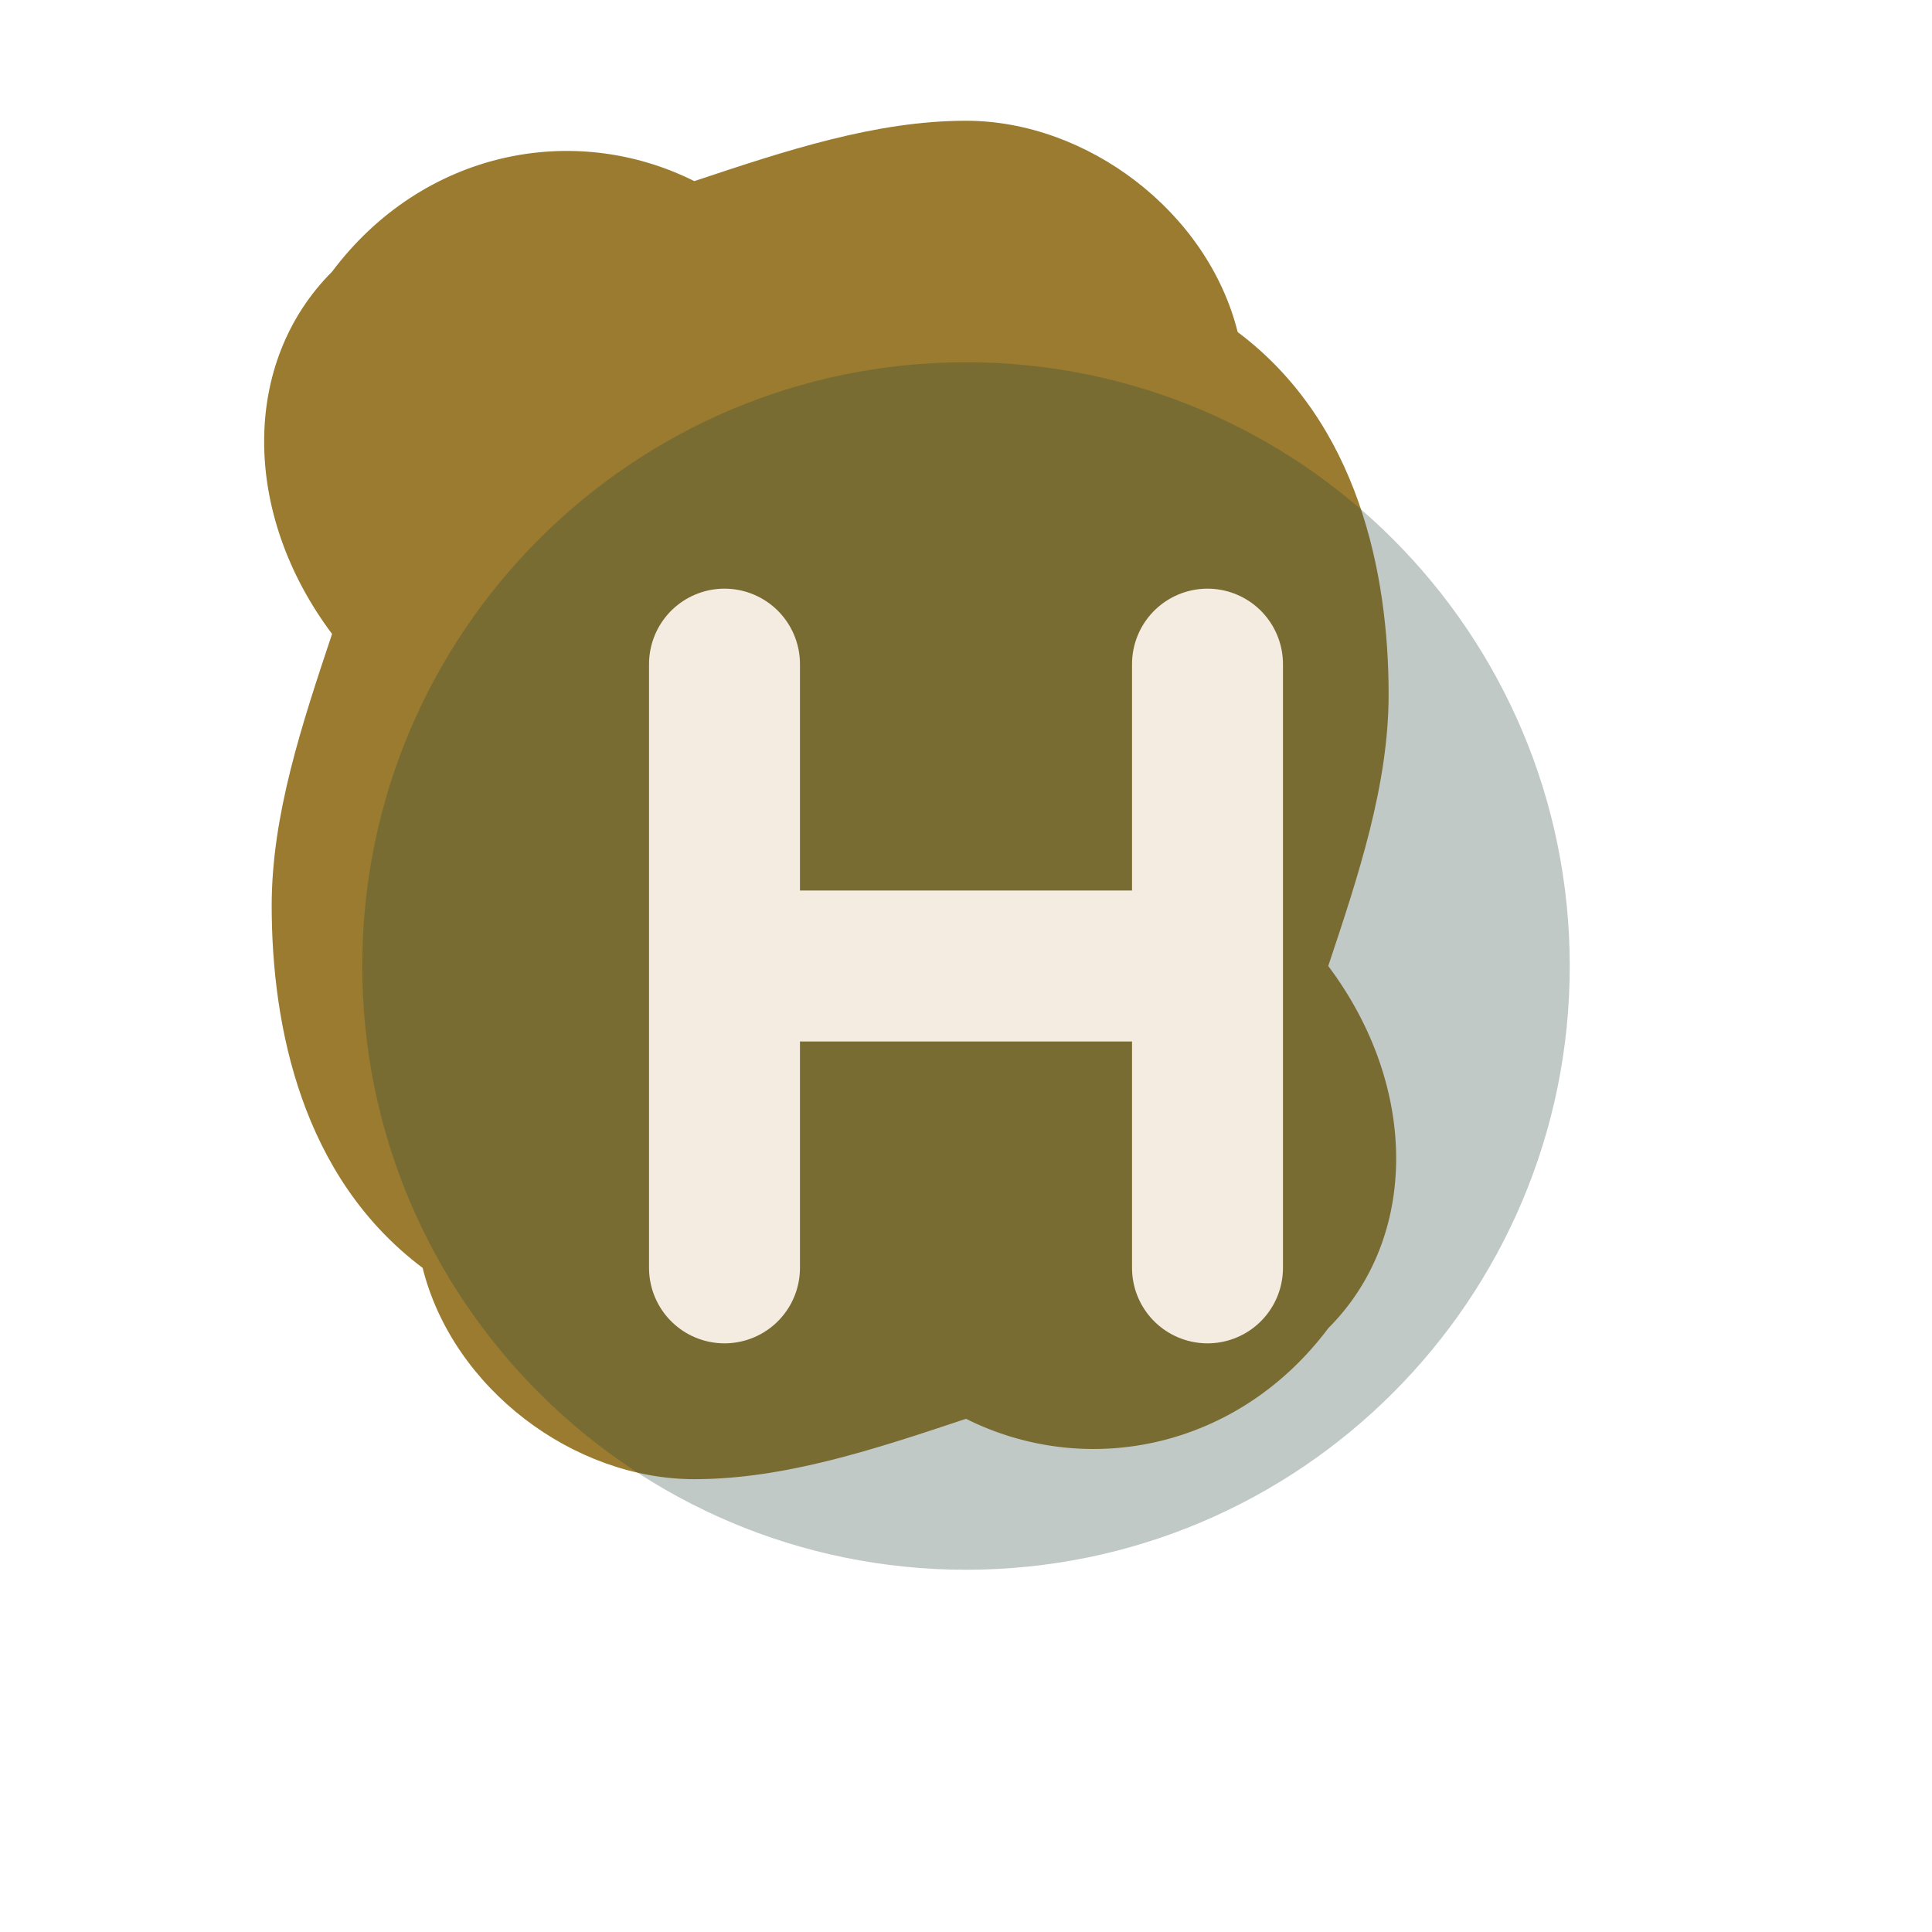
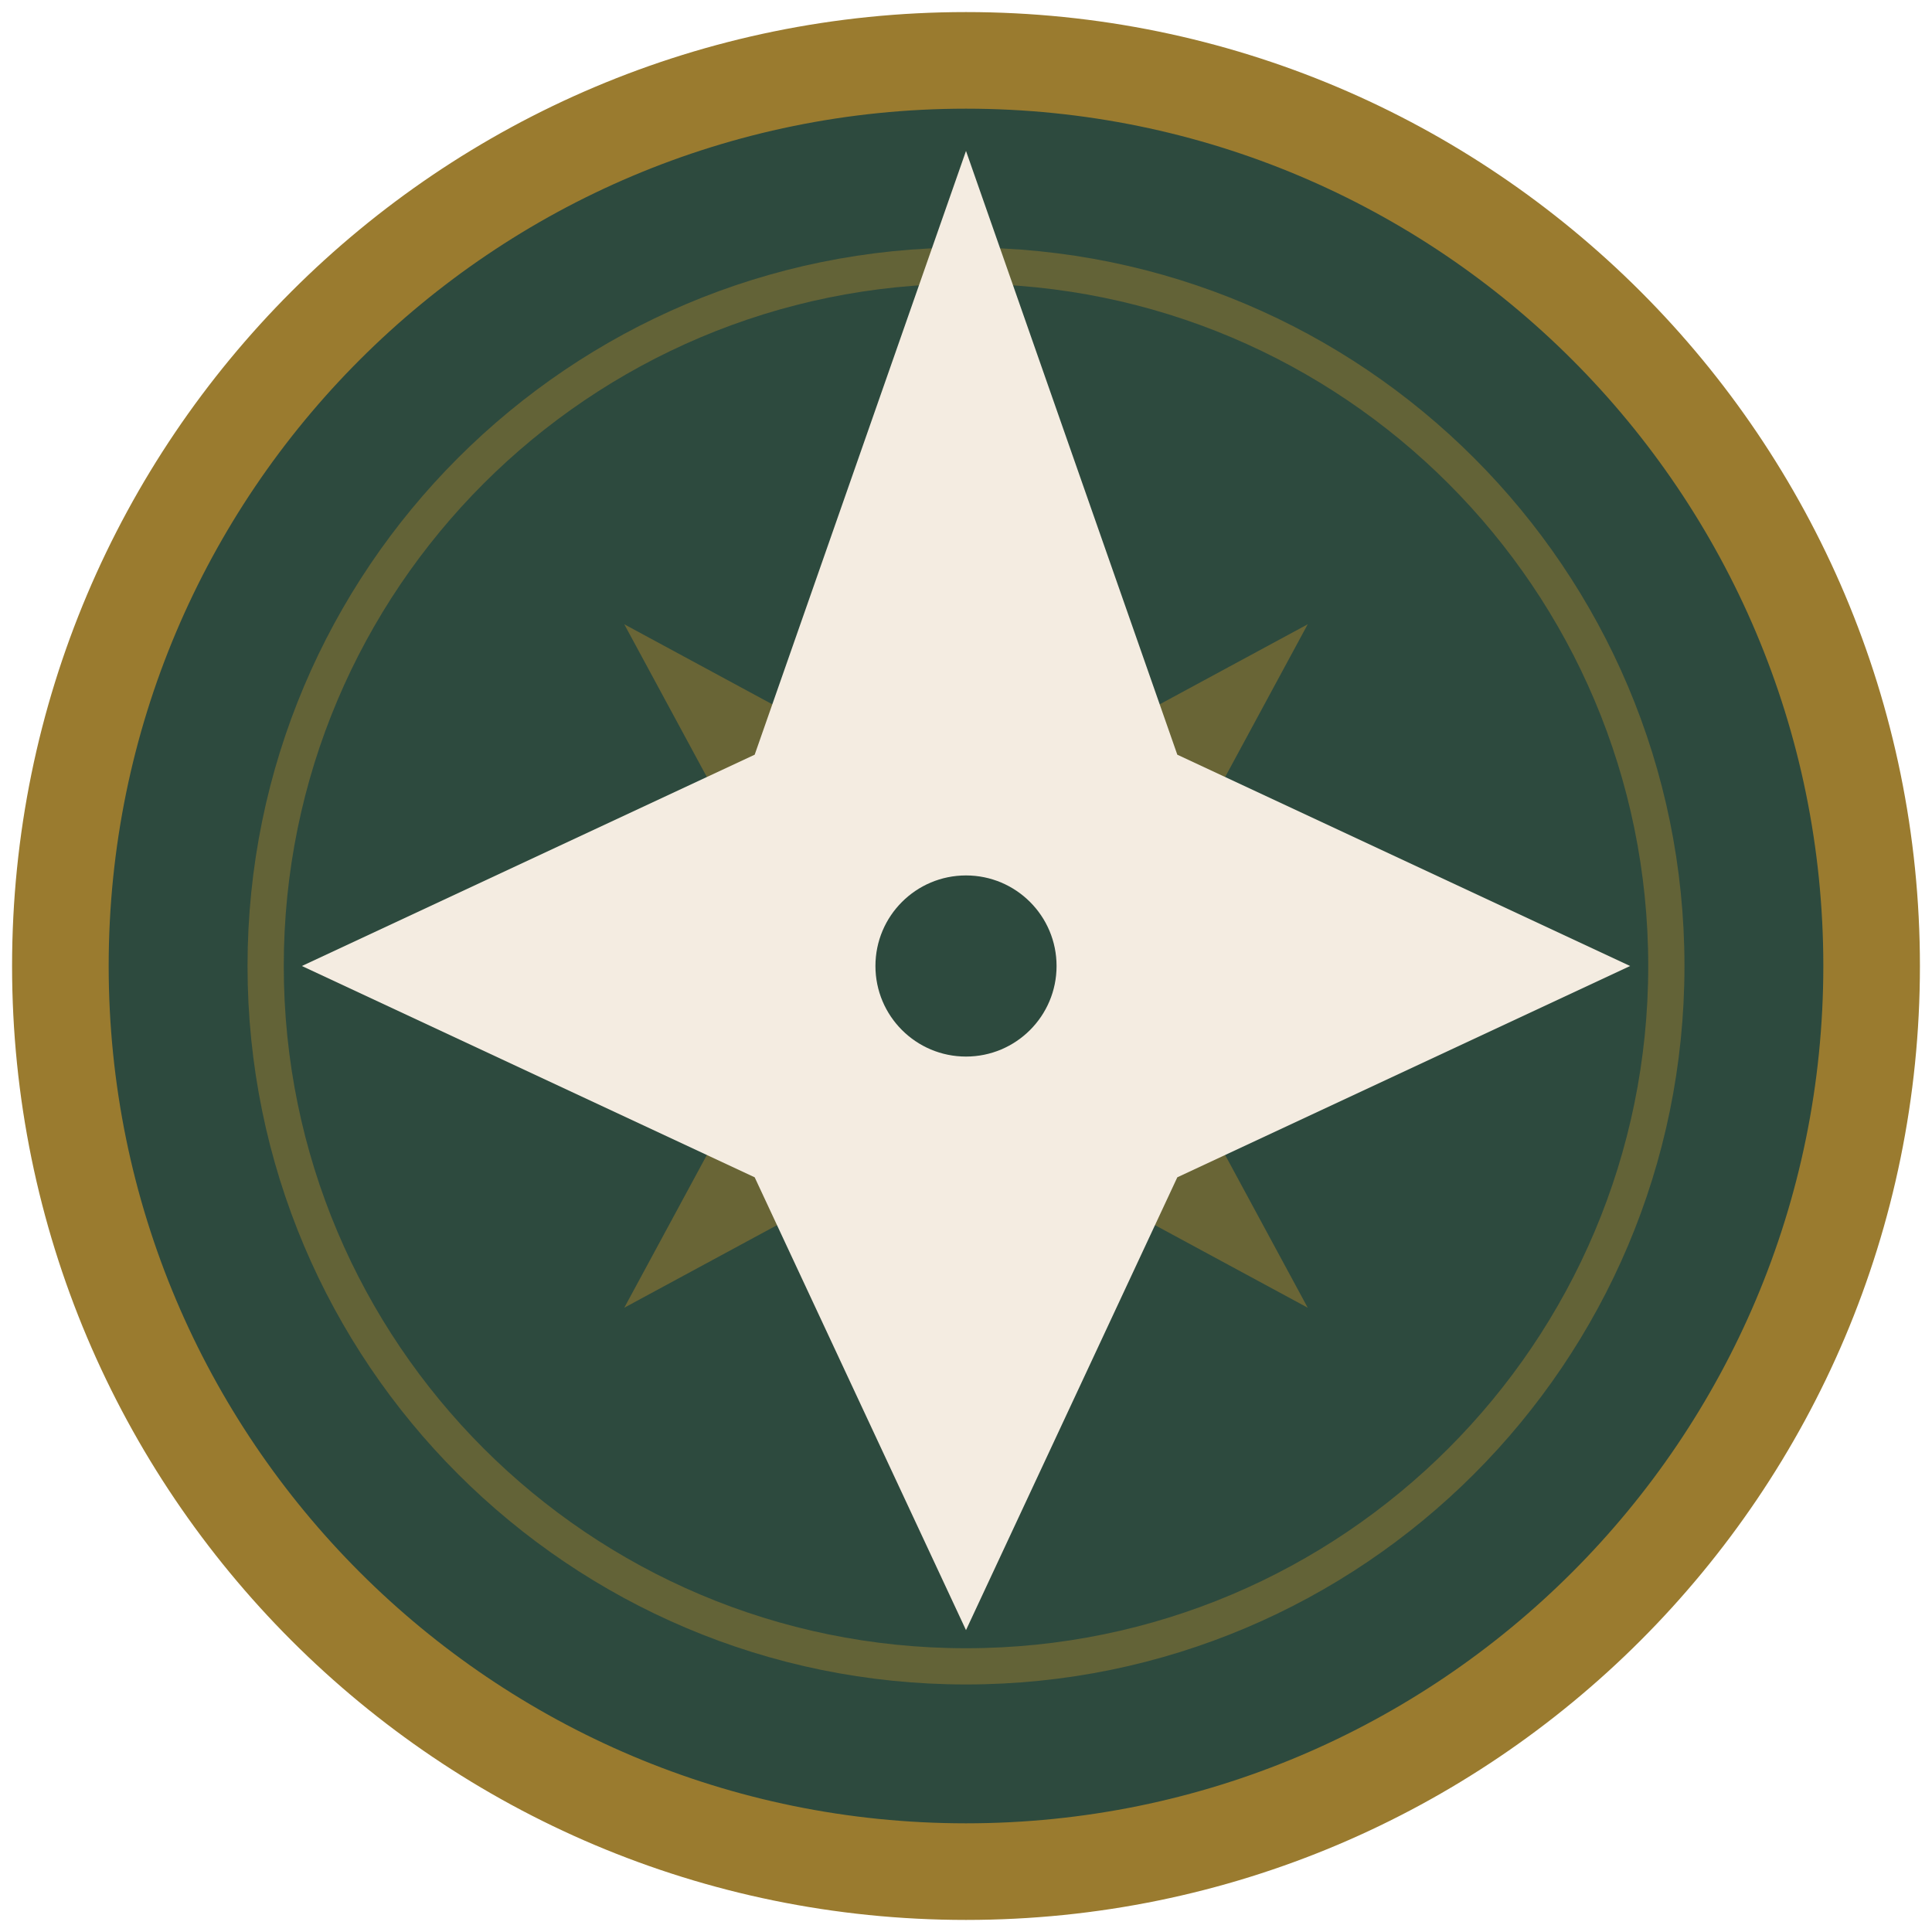
<svg xmlns="http://www.w3.org/2000/svg" viewBox="0 0 32 32">
-   <path d="M16 2c-1.5 0-3 .5-4.5 1-2-1-4.5-.5-6 1.5-1.5 1.5-1.5 4 0 6-.5 1.5-1 3-1 4.5 0 2 .5 4.5 2.5 6 .5 2 2.5 3.5 4.5 3.5 1.5 0 3-.5 4.5-1 2 1 4.5.5 6-1.5 1.5-1.5 1.5-4 0-6 .5-1.5 1-3 1-4.5 0-2-.5-4.5-2.5-6-.5-2-2.5-3.5-4.5-3.5z" fill="#9a7b2f" />
-   <circle cx="16" cy="16" r="10" fill="#2d4a3e" opacity="0.3" />
-   <path d="M12 11v10M20 11v10M12 16h8" stroke="#f4ece1" stroke-width="2.5" stroke-linecap="round" fill="none" />
+   <circle cx="16" cy="16" r="15" fill="#2d4a3e" />
+   <circle cx="16" cy="16" r="15" fill="none" stroke="#9a7b2f" stroke-width="1.6" />
+   <circle cx="16" cy="16" r="11.6" fill="none" stroke="#9a7b2f" stroke-width="0.6" opacity="0.5" />
+   <path d="M21.66 10.34 L18.6 16 L21.66 21.66 L16 18.6 L10.34 21.66 L13.4 16 L10.34 10.34 L16 13.4 Z" fill="#9a7b2f" opacity="0.55" />
+   <path d="M16 2.5 L19.5 12.5 L27 16 L19.5 19.5 L16 27 L12.5 19.5 L5 16 L12.5 12.5 Z" fill="#f4ece1" />
+   <circle cx="16" cy="16" r="1.5" fill="#2d4a3e" />
</svg>
